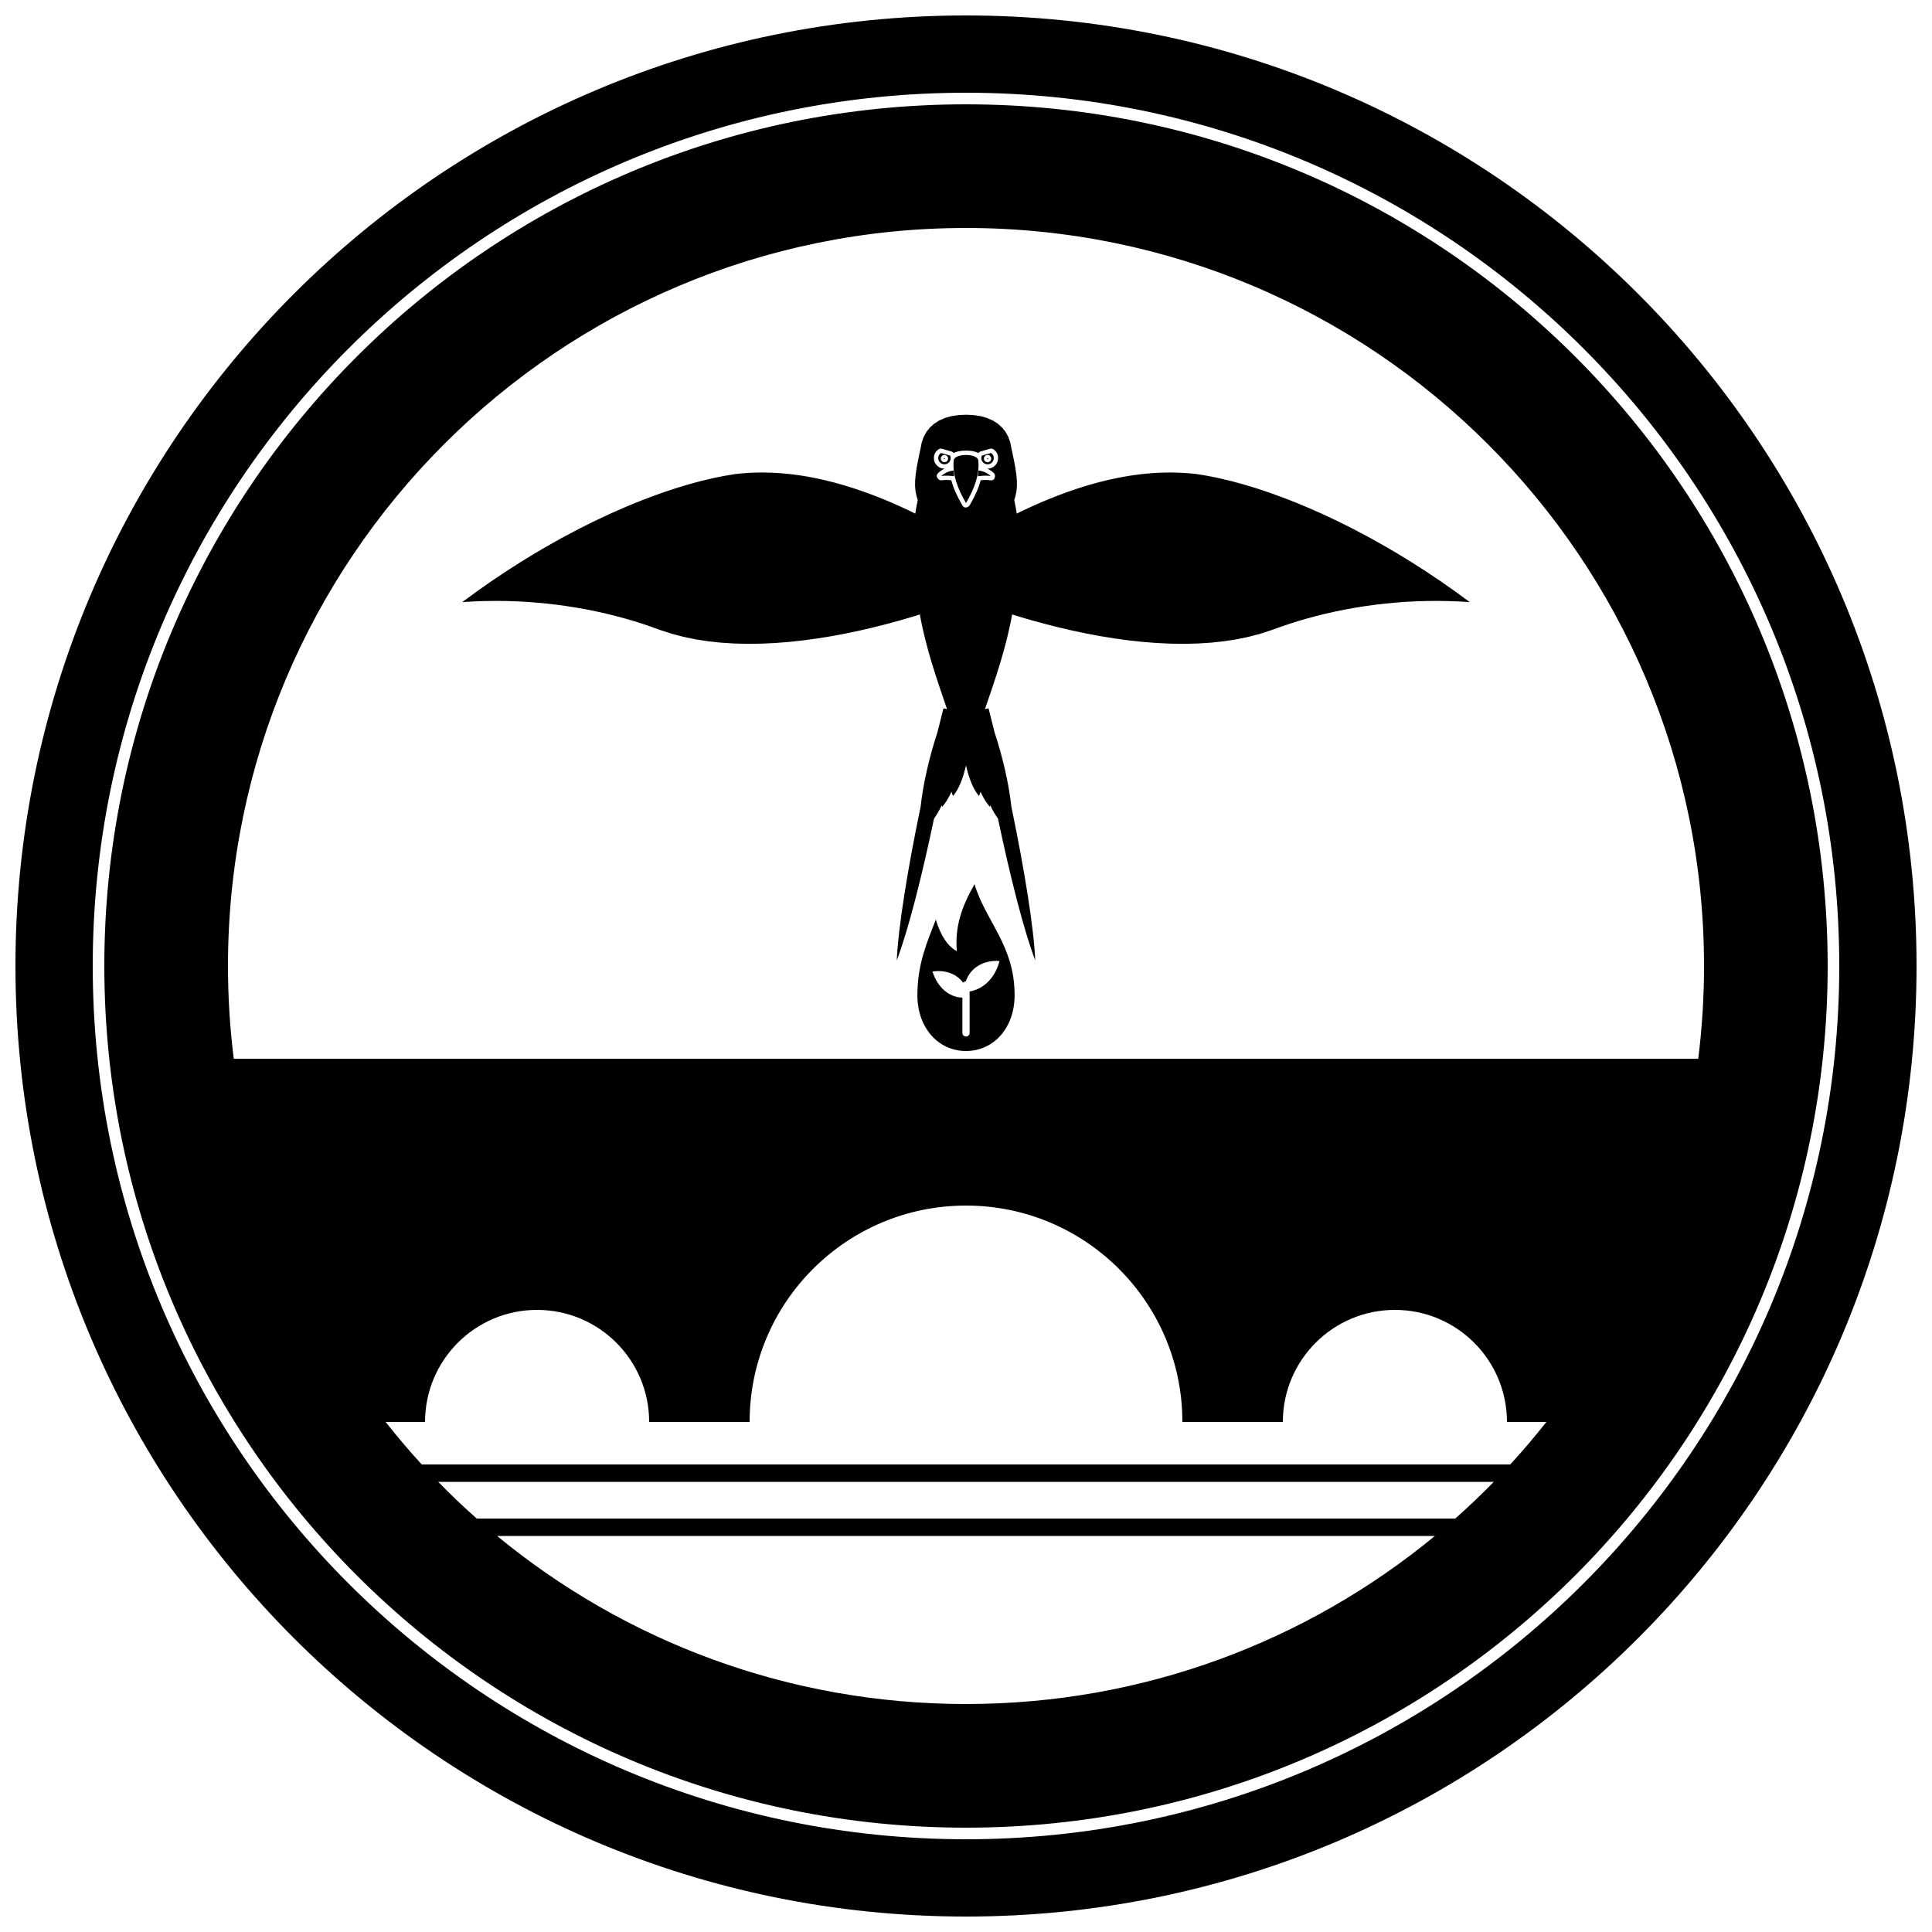
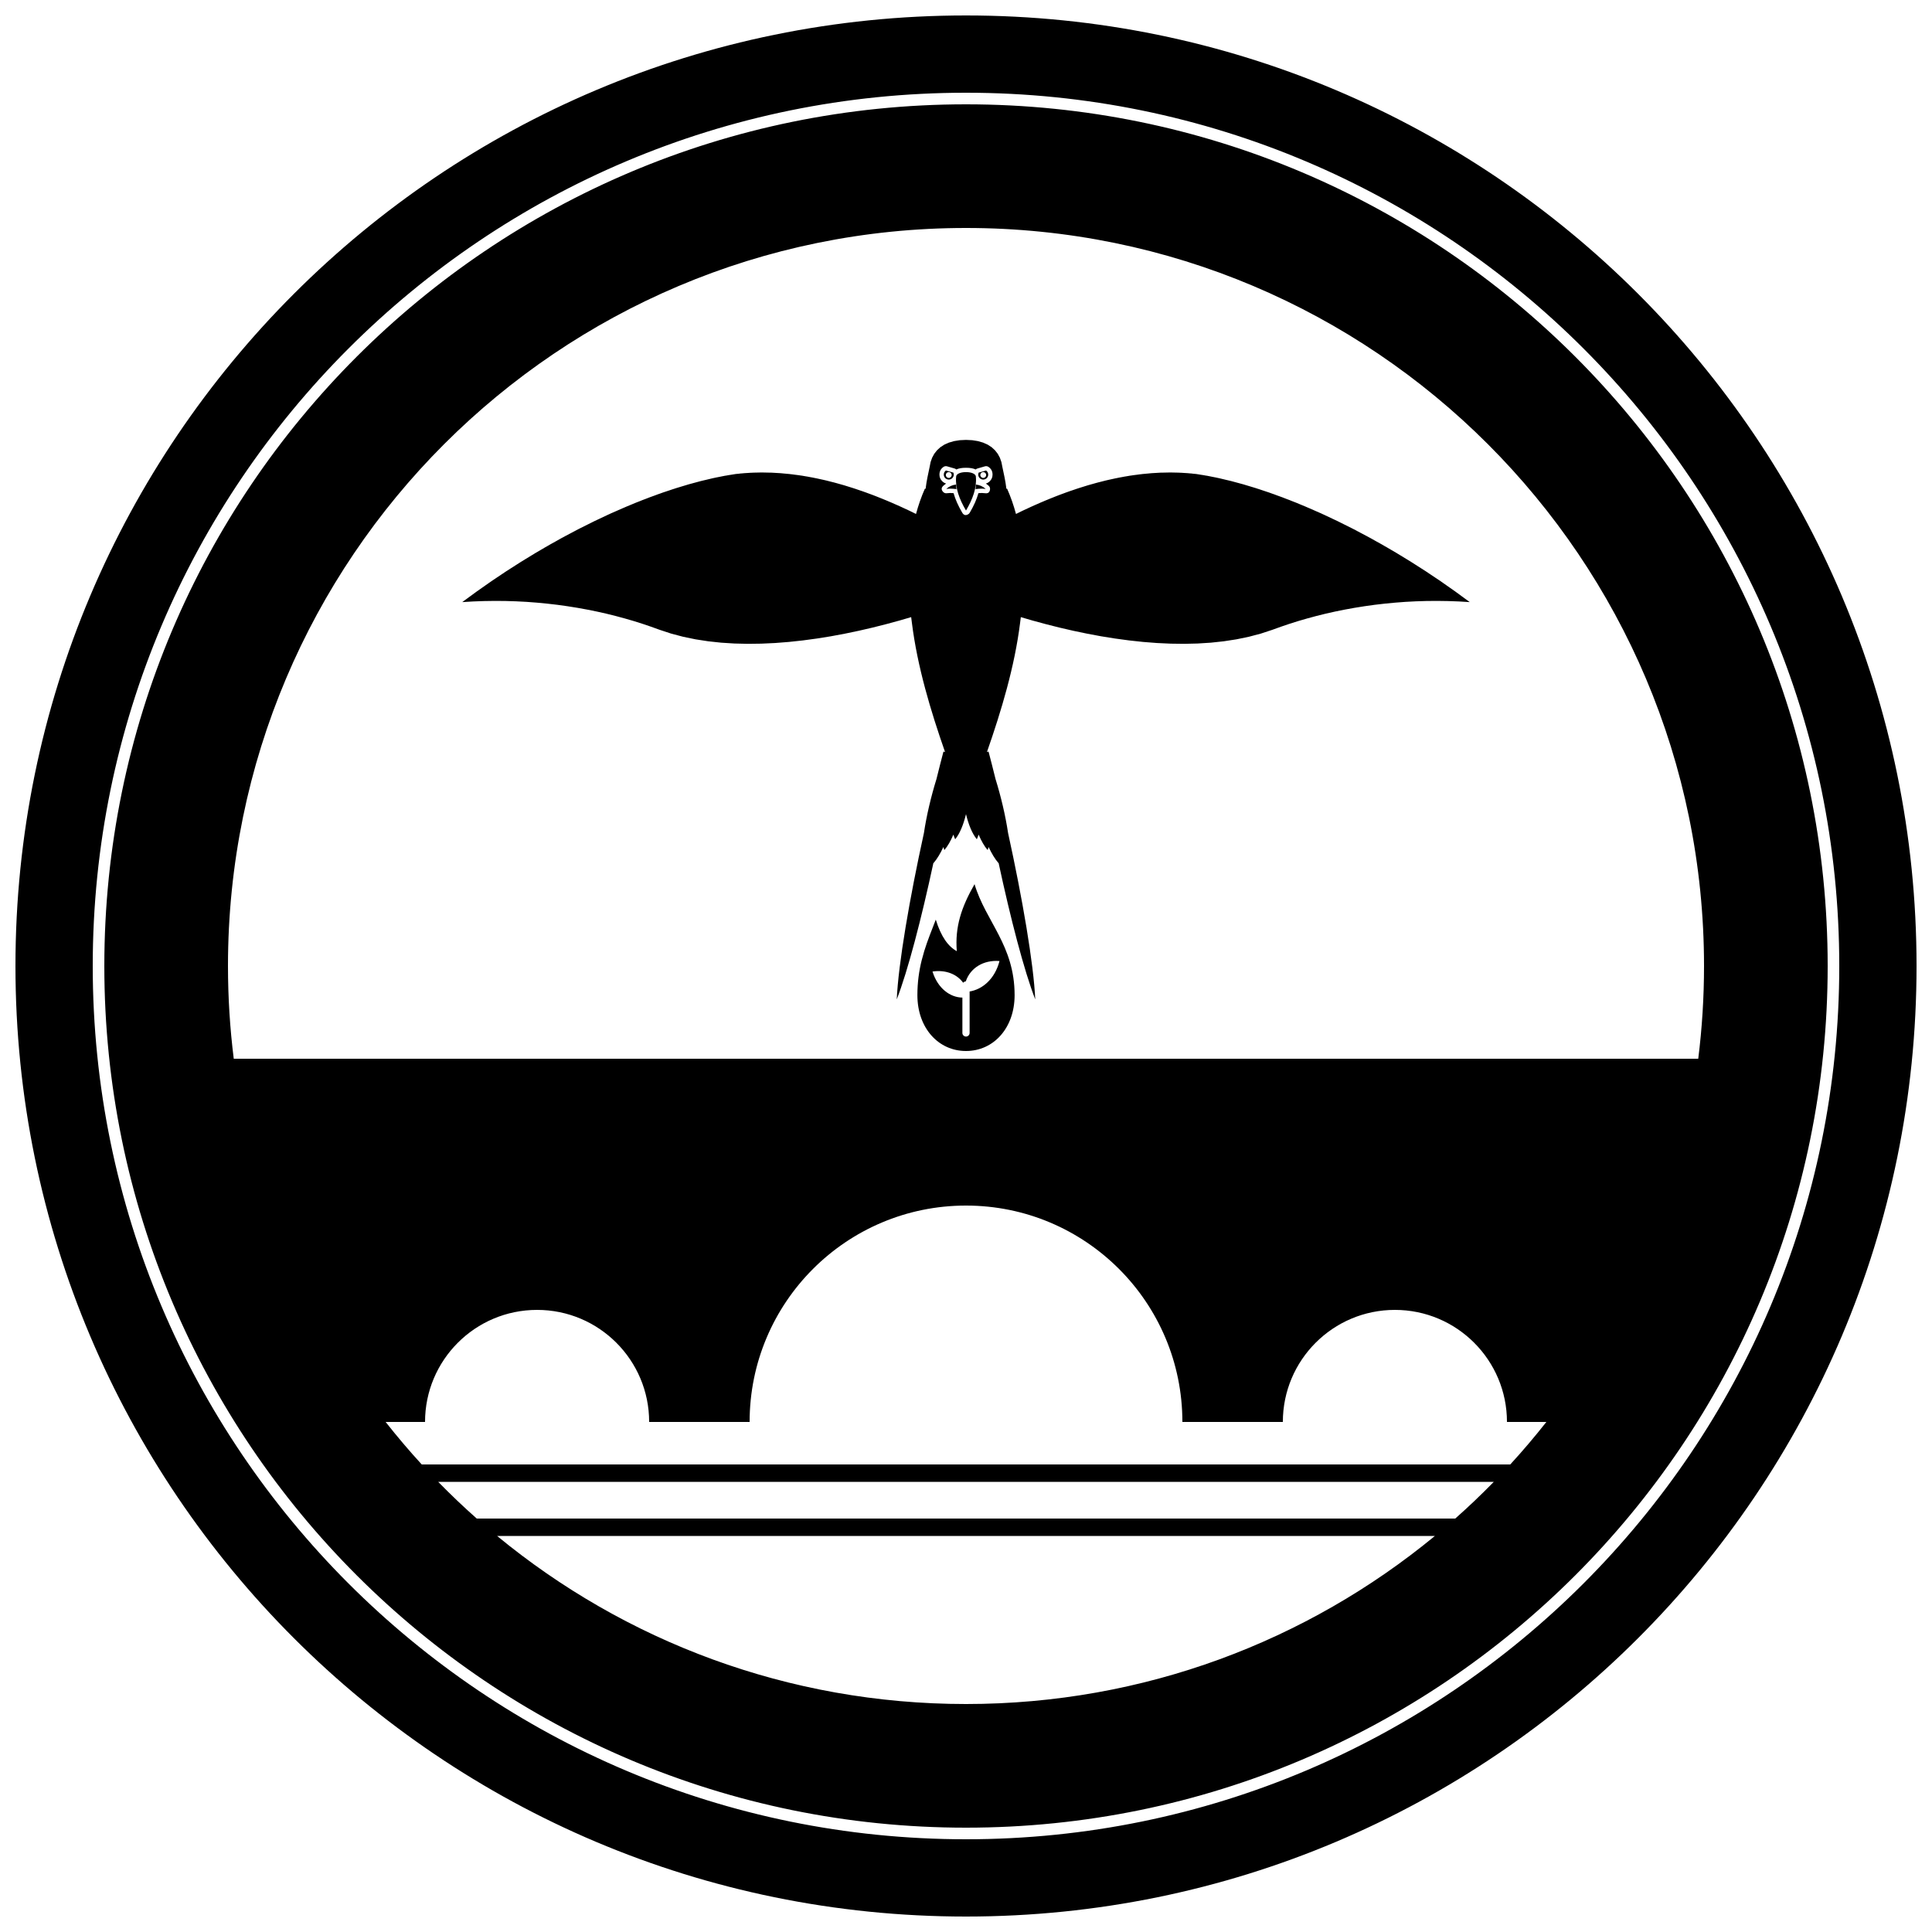
<svg xmlns="http://www.w3.org/2000/svg" viewBox="0 0 1000 1000" role="img" aria-label="קריית חינוך דרור · משלחת לגרמניה 2026">
-   <path fill="#000000" d="M8 500C8 228.28 228.28 8 500 8C771.72 8 992 228.28 992 500C992 771.72 771.72 992 500 992C228.28 992 8 771.72 8 500ZM48 500C48 749.63 250.37 952 500 952C749.63 952 952 749.63 952 500C952 250.37 749.63 48 500 48C250.37 48 48 250.37 48 500ZM54 500C54 253.68 253.68 54 500 54C746.32 54 946 253.68 946 500C946 746.32 746.32 946 500 946C253.68 946 54 746.32 54 500ZM118 500C118 516.26 119.02 532.28 120.99 548H879.01C880.98 532.28 882 516.26 882 500C882 289.03 710.97 118 500 118C289.03 118 118 289.03 118 500ZM781.71 758C788.21 750.91 794.45 743.57 800.4 736H780C780 703.97 754.03 678 722 678C689.97 678 664 703.97 664 736H612C612 674.14 561.86 624 500 624C438.14 624 388 674.14 388 736H336C336 703.97 310.03 678 278 678C245.97 678 220 703.97 220 736H199.6C205.55 743.57 211.79 750.91 218.29 758ZM488.33 366.64 490.18 367.02C484.77 351.26 479.2 335.28 476.12 318.04L472.61 319.13L465.71 321.15L458.7 323.05L451.62 324.84L444.47 326.49L437.28 327.99L430.06 329.34L422.82 330.5L415.59 331.48L408.38 332.26L401.22 332.82L394.11 333.15L387.08 333.24L380.13 333.08L373.3 332.65L366.59 331.93L360.04 330.92L353.64 329.6L347.43 327.96L341.41 325.98L337.05 324.41L332.6 322.9L328.04 321.46L323.39 320.11L318.64 318.83L313.81 317.63L308.9 316.53L303.9 315.52L298.84 314.6L293.7 313.78L288.49 313.05L283.22 312.44L277.89 311.93L272.51 311.52L267.07 311.24L261.58 311.07L256.06 311.03L250.49 311.11L244.89 311.31L239.26 311.65L246.82 306.11L254.41 300.79L262.02 295.69L269.64 290.82L277.26 286.17L281.82 283.51V283.49L283.37 282.62L284.86 281.75L287.84 280.1L290.51 278.59L291.55 278.04L292.42 277.56L296.1 275.62L299.13 274.01L299.76 273.69L299.93 273.6L307.39 269.88L307.55 269.8L307.68 269.73L309.33 268.96L314.75 266.4L315.25 266.18L316.11 265.77L319.18 264.43L322.03 263.17L323.1 262.72L324.43 262.14L326.4 261.33L329.2 260.16L331.29 259.35L332.59 258.82L334.07 258.27L336.24 257.42L338.91 256.46L340.58 255.83L341.55 255.5L343.14 254.92L346.52 253.8L348.38 253.17L349.1 252.95L349.89 252.68L354.83 251.19L355.96 250.85L356.11 250.8L356.48 250.69L362.88 248.96L363.07 248.92L363.3 248.86L365.19 248.42L369.08 247.49L369.59 247.39L370.38 247.21L372.45 246.81L375.07 246.28L376.23 246.1L377.17 245.92L378.14 245.78L380.83 245.34L382.56 245.18L383.15 245.09L384.12 245.02L385.41 244.9L387.31 244.79L388.42 244.71L389.06 244.69L390.02 244.64L392.97 244.58L393.73 244.56L393.95 244.57L394.66 244.56L398.44 244.64L399.07 244.65L399.17 244.65L399.31 244.65L403.98 244.92L404.28 244.95L404.42 244.96L405.52 245.07L408.69 245.36L409.19 245.43L409.82 245.49L411.65 245.74L413.4 245.96L414.15 246.08L415.23 246.23L416.89 246.52L418.13 246.72L419.3 246.95L420.67 247.19L421.81 247.43L422.88 247.64L424.63 248.03L426.12 248.35L426.88 248.53L427.65 248.7L429.9 249.28L431.6 249.7L432.14 249.85L432.42 249.92L436.82 251.16L437.09 251.24L437.11 251.24L437.22 251.28L442.02 252.78L442.33 252.89L442.59 252.97L444.01 253.46L446.82 254.41L447.41 254.63L448.11 254.87L449.69 255.46L451.64 256.18L452.76 256.61L453.64 256.95L454.93 257.47L456.47 258.08L457.97 258.7L459.17 259.19L460.12 259.6L461.3 260.09L463.05 260.87L464.72 261.59L465.74 262.06L466.13 262.23L467.66 262.94L470.26 264.14L470.76 264.38L470.97 264.48L473.74 265.84C474.09 263.5 474.51 261.15 475.03 258.77L474.46 256.99L473.89 254.38L473.64 251.6L473.68 248.65L473.96 245.57L474.42 242.36L475.03 239.04L475.73 235.62L476.48 232.13L477.08 229.02L478.09 226.18L479.48 223.61L481.28 221.34L483.46 219.36L486.01 217.71L488.95 216.4L492.27 215.44L495.95 214.86L500 214.66L504.05 214.86L507.73 215.44L511.05 216.4L513.99 217.71L516.54 219.36L518.72 221.34L520.52 223.61L521.91 226.18L522.92 229.02L523.52 232.13L524.27 235.62L524.97 239.04L525.58 242.36L526.04 245.57L526.32 248.65L526.36 251.6L526.11 254.38L525.54 256.99L524.97 258.77C525.49 261.15 525.91 263.5 526.26 265.84L529.03 264.48L529.24 264.38L529.74 264.14L532.34 262.94L533.87 262.23L534.26 262.06L535.28 261.59L536.95 260.87L538.7 260.09L539.88 259.6L540.83 259.19L542.03 258.7L543.53 258.08L545.07 257.47L546.36 256.95L547.24 256.61L548.36 256.18L550.31 255.46L551.89 254.87L552.59 254.63L553.18 254.41L555.99 253.46L557.41 252.97L557.67 252.89L557.98 252.78L562.78 251.28L562.89 251.24L562.91 251.24L563.18 251.16L567.58 249.92L567.86 249.85L568.4 249.7L570.1 249.28L572.35 248.7L573.12 248.53L573.88 248.35L575.37 248.03L577.12 247.64L578.19 247.43L579.33 247.19L580.7 246.95L581.87 246.72L583.11 246.52L584.77 246.23L585.85 246.08L586.6 245.96L588.35 245.74L590.18 245.49L590.81 245.43L591.31 245.36L594.48 245.07L595.58 244.96L595.72 244.95L596.02 244.92L600.69 244.65L600.83 244.65L600.93 244.65L601.56 244.64L605.34 244.56L606.05 244.57L606.27 244.56L607.03 244.58L609.98 244.64L610.94 244.69L611.58 244.71L612.69 244.79L614.59 244.9L615.88 245.02L616.85 245.09L617.44 245.18L619.17 245.34L621.86 245.78L622.83 245.92L623.77 246.1L624.93 246.28L627.55 246.81L629.62 247.21L630.41 247.39L630.92 247.49L634.81 248.42L636.7 248.86L636.93 248.92L637.12 248.96L643.52 250.69L643.89 250.8L644.04 250.85L645.17 251.19L650.11 252.68L650.9 252.95L651.62 253.17L653.48 253.8L656.86 254.92L658.45 255.5L659.42 255.83L661.09 256.46L663.76 257.42L665.93 258.27L667.41 258.82L668.71 259.35L670.8 260.16L673.6 261.33L675.57 262.14L676.9 262.72L677.97 263.17L680.82 264.43L683.89 265.77L684.75 266.18L685.25 266.4L690.67 268.96L692.32 269.73L692.45 269.8L692.61 269.88L700.07 273.6L700.24 273.69L700.87 274.01L703.9 275.62L707.58 277.56L708.45 278.04L709.49 278.59L712.16 280.1L715.14 281.75L716.63 282.62L718.18 283.49V283.51L722.74 286.17L730.36 290.82L737.98 295.69L745.59 300.79L753.18 306.11L760.74 311.65L755.11 311.31L749.51 311.11L743.94 311.03L738.42 311.07L732.93 311.24L727.49 311.52L722.11 311.93L716.78 312.44L711.51 313.05L706.3 313.78L701.16 314.6L696.1 315.52L691.1 316.53L686.19 317.63L681.36 318.83L676.61 320.11L671.96 321.46L667.4 322.9L662.95 324.41L658.59 325.98L652.57 327.96L646.36 329.6L639.96 330.92L633.41 331.93L626.7 332.65L619.87 333.08L612.92 333.24L605.89 333.15L598.78 332.82L591.62 332.26L584.41 331.48L577.18 330.5L569.94 329.34L562.72 327.99L555.53 326.49L548.38 324.84L541.3 323.05L534.29 321.15L527.39 319.13L523.88 318.04C520.8 335.28 515.23 351.26 509.82 367.02L511.67 366.64C512.72 370.69 513.76 374.86 514.8 379.1C519.01 391.87 522.24 405.92 523.49 417.58C530.08 449.19 535.08 479.78 535.84 497.12C529.95 481.67 522.83 453.66 516.55 423.7C515.16 421.79 513.82 419.47 512.56 416.83C512.49 417.09 512.41 417.35 512.32 417.6C510.58 415.66 508.96 412.98 507.51 409.8C507.28 410.59 507.02 411.32 506.72 412C503.8 408.65 501.5 402.83 500 396.17C498.5 402.83 496.2 408.65 493.28 412C492.98 411.32 492.72 410.59 492.49 409.8C491.04 412.98 489.42 415.66 487.68 417.6C487.59 417.35 487.51 417.09 487.44 416.83C486.18 419.47 484.84 421.79 483.45 423.7C477.17 453.66 470.05 481.67 464.16 497.12C464.92 479.78 469.92 449.19 476.51 417.58C477.76 405.92 480.99 391.87 485.2 379.1C486.24 374.86 487.28 370.69 488.33 366.64ZM742.71 795H257.29C323.28 849.36 407.83 882 500 882C592.17 882 676.72 849.36 742.71 795ZM753.24 786C760.12 779.91 766.77 773.57 773.19 767H226.81C233.23 773.57 239.88 779.91 246.76 786ZM504.42 457.64C510.2 477.02 525.16 489.26 525.16 515.1C525.16 532.1 514.28 544 500 544C485.72 544 474.84 532.1 474.84 515.1C474.84 498.78 479.94 487.56 484.36 476C487.08 484.84 490.82 489.94 495.24 492.32C494.22 479.74 497.62 469.54 504.42 457.64ZM483.38 237.1Q483.38 239.36 484.98 240.97Q486.58 242.57 488.84 242.57L488.91 242.57Q487.2 243.39 485.73 244.71Q484.9 245.46 484.86 246.25Q484.82 247.04 485.57 247.87Q486.36 248.75 487.53 248.59Q489.73 248.29 492.39 248.58Q494.03 254.66 498.07 261.49Q498.64 262.46 499.41 262.65Q500.18 262.85 501.14 262.28Q501.64 261.99 501.93 261.49Q505.97 254.66 507.61 248.58Q510.27 248.29 512.47 248.59Q513.58 248.75 514.21 248.27Q514.84 247.79 514.99 246.68Q515.15 245.5 514.27 244.71Q512.8 243.39 511.09 242.57L511.16 242.57Q513.42 242.57 515.02 240.97Q516.62 239.36 516.62 237.1Q516.62 234.24 514.27 232.61Q513.39 232 512.37 232.29L507.57 233.68Q506.8 233.9 506.37 234.51Q504.22 233.25 500 233.25Q495.78 233.25 493.63 234.51Q493.2 233.9 492.43 233.68L487.63 232.29Q486.61 232 485.73 232.61Q483.38 234.24 483.38 237.1ZM501.87 513.19C508.51 512.1 514.93 506.76 517.34 497.42C508.95 496.8 502.26 501.01 499.88 507.96C499.33 508 498.85 508.27 498.53 508.67C495.39 504.31 489.61 501.83 482.66 502.86C485.36 511.56 491.76 516.28 498.13 516.35V534.65C498.13 535.68 498.97 536.52 500 536.52C501.03 536.52 501.87 535.68 501.87 534.65ZM493.62 238.51C493.62 234.48 506.38 234.48 506.38 238.51C507.06 245.57 504.37 252.96 500 260.35C495.63 252.96 492.94 245.57 493.62 238.51ZM485.62 237.1C485.62 236 486.17 235.03 487.01 234.45L491.81 235.83C491.98 236.22 492.07 236.65 492.07 237.1C492.07 238.88 490.63 240.33 488.84 240.33C487.06 240.33 485.62 238.88 485.62 237.1ZM507.93 237.1C507.93 236.65 508.02 236.22 508.19 235.83L512.99 234.45C513.83 235.03 514.38 236 514.38 237.1C514.38 238.88 512.94 240.33 511.16 240.33C509.37 240.33 507.93 238.88 507.93 237.1ZM493.55 243.55 493.82 246.51Q490.19 245.97 487.23 246.37Q489.92 243.96 493.55 243.55ZM506.45 243.55Q510.08 243.96 512.77 246.37Q509.81 245.97 506.18 246.51ZM486.96 237.37C486.96 238.41 487.81 239.25 488.84 239.25C489.88 239.25 490.73 238.41 490.73 237.37C490.73 236.33 489.88 235.49 488.84 235.49C487.81 235.49 486.96 236.33 486.96 237.37ZM509.27 237.37C509.27 238.41 510.12 239.25 511.16 239.25C512.19 239.25 513.04 238.41 513.04 237.37C513.04 236.33 512.19 235.49 511.16 235.49C510.12 235.49 509.27 236.33 509.27 237.37ZM511.51 237.37Q511.51 237.73 511.16 237.73Q510.82 237.73 510.8 237.41L511.49 237.21Q511.51 237.28 511.51 237.37ZM488.51 237.21 489.2 237.41Q489.18 237.73 488.84 237.73Q488.49 237.73 488.49 237.37Q488.49 237.28 488.51 237.21Z" />
+   <path fill="#000000" d="M8 500C8 228.28 228.28 8 500 8C771.72 8 992 228.28 992 500C992 771.72 771.72 992 500 992C228.28 992 8 771.72 8 500ZM48 500C48 749.63 250.37 952 500 952C749.63 952 952 749.63 952 500C952 250.37 749.63 48 500 48C250.37 48 48 250.37 48 500ZM54 500C54 253.68 253.68 54 500 54C746.32 54 946 253.68 946 500C946 746.32 746.32 946 500 946C253.68 946 54 746.32 54 500ZM118 500C118 516.26 119.02 532.28 120.99 548H879.01C880.98 532.28 882 516.26 882 500C882 289.03 710.97 118 500 118C289.03 118 118 289.03 118 500ZM781.71 758C788.21 750.91 794.45 743.57 800.4 736H780C780 703.97 754.03 678 722 678C689.97 678 664 703.97 664 736H612C612 674.14 561.86 624 500 624C438.14 624 388 674.14 388 736H336C336 703.97 310.03 678 278 678C245.97 678 220 703.97 220 736H199.6C205.55 743.57 211.79 750.91 218.29 758ZM488.33 389.03 489.14 389.2C481.68 367.83 474.84 345.12 472 322.4C471.86 321.41 471.74 320.41 471.62 319.42L465.71 321.15L458.7 323.05L451.62 324.84L444.47 326.49L437.28 327.99L430.06 329.34L422.82 330.5L415.59 331.48L408.38 332.26L401.22 332.82L394.11 333.15L387.08 333.24L380.13 333.08L373.3 332.65L366.59 331.93L360.04 330.92L353.64 329.6L347.43 327.96L341.41 325.98L337.05 324.41L332.6 322.9L328.04 321.46L323.39 320.11L318.64 318.83L313.81 317.63L308.9 316.53L303.9 315.52L298.84 314.6L293.7 313.78L288.49 313.05L283.22 312.44L277.89 311.93L272.51 311.52L267.07 311.24L261.58 311.07L256.06 311.03L250.49 311.11L244.89 311.31L239.26 311.65L246.82 306.11L254.41 300.79L262.02 295.69L269.64 290.82L277.26 286.17L281.82 283.51V283.49L283.37 282.62L284.86 281.75L287.84 280.1L290.51 278.59L291.55 278.04L292.42 277.56L296.1 275.62L299.13 274.01L299.76 273.69L299.93 273.6L307.39 269.88L307.55 269.8L307.68 269.73L309.33 268.96L314.75 266.4L315.25 266.18L316.11 265.77L319.18 264.43L322.03 263.17L323.1 262.72L324.43 262.14L326.4 261.33L329.2 260.16L331.29 259.35L332.59 258.82L334.07 258.27L336.24 257.42L338.91 256.46L340.58 255.83L341.55 255.5L343.14 254.92L346.52 253.8L348.38 253.17L349.1 252.95L349.89 252.68L354.83 251.19L355.96 250.85L356.11 250.8L356.48 250.69L362.88 248.96L363.07 248.92L363.3 248.86L365.19 248.42L369.08 247.49L369.59 247.39L370.38 247.21L372.45 246.81L375.07 246.28L376.23 246.1L377.17 245.92L378.14 245.78L380.83 245.34L382.56 245.18L383.15 245.09L384.12 245.02L385.41 244.9L387.31 244.79L388.42 244.71L389.06 244.69L390.02 244.64L392.97 244.58L393.73 244.56L393.95 244.57L394.66 244.56L398.44 244.64L399.07 244.65L399.17 244.65L399.31 244.65L403.98 244.92L404.28 244.95L404.42 244.96L405.52 245.07L408.69 245.36L409.19 245.43L409.82 245.49L411.65 245.74L413.4 245.96L414.15 246.08L415.23 246.23L416.89 246.52L418.13 246.72L419.3 246.95L420.67 247.19L421.81 247.43L422.88 247.64L424.63 248.03L426.12 248.35L426.88 248.53L427.65 248.7L429.9 249.28L431.6 249.7L432.14 249.85L432.42 249.92L436.82 251.16L437.09 251.24L437.11 251.24L437.22 251.28L442.02 252.78L442.33 252.89L442.59 252.97L444.01 253.46L446.82 254.41L447.41 254.63L448.11 254.87L449.69 255.46L451.64 256.18L452.76 256.61L453.64 256.95L454.93 257.47L456.47 258.08L457.97 258.7L459.17 259.19L460.12 259.6L461.3 260.09L463.05 260.87L464.72 261.59L465.74 262.06L466.13 262.23L467.66 262.94L470.26 264.14L470.76 264.38L470.97 264.48L474.13 266.03C475.34 261.51 476.86 257.14 478.72 252.96H479.12L479.17 252.42L479.54 249.85L480.02 247.2L480.59 244.47L481.18 241.67L481.67 239.19L482.47 236.91L483.59 234.86L485.02 233.04L486.76 231.46L488.81 230.13L491.16 229.09L493.81 228.32L496.76 227.85L500 227.69L503.24 227.85L506.19 228.32L508.84 229.09L511.19 230.13L513.24 231.46L514.98 233.04L516.41 234.86L517.53 236.91L518.33 239.19L518.82 241.67L519.41 244.47L519.98 247.2L520.46 249.85L520.83 252.42L520.88 252.96H521.28C523.14 257.14 524.66 261.51 525.87 266.03L529.03 264.48L529.24 264.38L529.74 264.14L532.34 262.94L533.87 262.23L534.26 262.06L535.28 261.59L536.95 260.87L538.7 260.09L539.88 259.6L540.83 259.19L542.03 258.7L543.53 258.08L545.07 257.47L546.36 256.95L547.24 256.61L548.36 256.18L550.31 255.46L551.89 254.87L552.59 254.63L553.18 254.41L555.99 253.46L557.41 252.97L557.67 252.89L557.98 252.78L562.78 251.28L562.89 251.24L562.91 251.24L563.18 251.16L567.58 249.92L567.86 249.85L568.4 249.7L570.1 249.28L572.35 248.7L573.12 248.53L573.88 248.35L575.37 248.03L577.12 247.64L578.19 247.43L579.33 247.19L580.7 246.95L581.87 246.72L583.11 246.52L584.77 246.23L585.85 246.08L586.6 245.96L588.35 245.74L590.18 245.49L590.81 245.43L591.31 245.36L594.48 245.07L595.58 244.96L595.72 244.95L596.02 244.92L600.69 244.65L600.83 244.65L600.93 244.65L601.56 244.64L605.34 244.56L606.05 244.57L606.27 244.56L607.03 244.58L609.98 244.64L610.94 244.69L611.58 244.71L612.69 244.79L614.59 244.9L615.88 245.02L616.85 245.09L617.44 245.18L619.17 245.34L621.86 245.78L622.83 245.92L623.77 246.1L624.93 246.28L627.55 246.81L629.62 247.21L630.41 247.39L630.92 247.49L634.81 248.42L636.7 248.86L636.93 248.92L637.12 248.96L643.52 250.69L643.89 250.8L644.04 250.85L645.17 251.19L650.11 252.68L650.9 252.95L651.62 253.17L653.48 253.8L656.86 254.92L658.45 255.5L659.42 255.83L661.09 256.46L663.76 257.42L665.93 258.27L667.41 258.82L668.71 259.35L670.8 260.16L673.6 261.33L675.57 262.14L676.9 262.72L677.97 263.17L680.82 264.43L683.89 265.77L684.75 266.18L685.25 266.4L690.67 268.96L692.32 269.73L692.45 269.8L692.61 269.88L700.07 273.6L700.24 273.69L700.87 274.01L703.9 275.62L707.58 277.56L708.45 278.04L709.49 278.59L712.16 280.1L715.14 281.75L716.63 282.62L718.18 283.49V283.51L722.74 286.17L730.36 290.82L737.98 295.69L745.59 300.79L753.18 306.11L760.74 311.65L755.11 311.31L749.51 311.11L743.94 311.03L738.42 311.07L732.93 311.24L727.49 311.52L722.11 311.93L716.78 312.44L711.51 313.05L706.3 313.78L701.16 314.6L696.1 315.52L691.1 316.53L686.19 317.63L681.36 318.83L676.61 320.11L671.96 321.46L667.4 322.9L662.95 324.41L658.59 325.98L652.57 327.96L646.36 329.6L639.96 330.92L633.41 331.93L626.7 332.65L619.87 333.08L612.92 333.24L605.89 333.15L598.78 332.82L591.62 332.26L584.41 331.48L577.18 330.5L569.94 329.34L562.72 327.99L555.53 326.49L548.38 324.84L541.3 323.05L534.29 321.15L528.38 319.42C528.26 320.41 528.14 321.41 528 322.4C525.16 345.12 518.32 367.83 510.86 389.2L511.67 389.03C512.88 393.63 514.09 398.37 515.28 403.21C518.14 412.43 520.44 422.23 521.78 431.16C529.19 464.95 535.01 498.77 535.84 517.28C530.05 502.36 523.06 475.46 516.85 446.55Q516.83 446.63 516.8 446.72C514.99 444.62 513.28 441.78 511.71 438.42C511.55 438.97 511.39 439.5 511.2 440C509.48 438.01 507.92 435.25 506.53 431.99C506.26 432.86 505.95 433.67 505.6 434.4C503.2 431.49 501.31 426.82 500 421.39C498.69 426.82 496.8 431.49 494.4 434.4C494.05 433.67 493.74 432.86 493.47 431.99C492.08 435.25 490.52 438.01 488.8 440C488.61 439.5 488.45 438.97 488.29 438.42C486.72 441.78 485.01 444.62 483.2 446.72C483.18 446.66 483.17 446.6 483.15 446.55C476.94 475.46 469.95 502.36 464.16 517.28C464.99 498.77 470.81 464.95 478.22 431.16C479.56 422.23 481.86 412.43 484.72 403.21C485.91 398.37 487.12 393.63 488.33 389.03ZM742.71 795H257.29C323.28 849.36 407.83 882 500 882C592.17 882 676.72 849.36 742.71 795ZM753.24 786C760.12 779.91 766.77 773.57 773.19 767H226.81C233.23 773.57 239.88 779.91 246.76 786ZM504.42 457.64C510.2 477.02 525.16 489.26 525.16 515.1C525.16 532.1 514.28 544 500 544C485.72 544 474.84 532.1 474.84 515.1C474.84 508.37 475.71 502.5 477.04 497.12Q477.71 494.76 478.39 492.26C480.15 486.56 482.33 481.32 484.36 476C487.08 484.84 490.82 489.94 495.24 492.32C494.22 479.74 497.62 469.54 504.42 457.64ZM486.26 245.65Q486.26 247.64 487.66 249.05Q488.58 249.97 489.73 250.3Q488.98 250.78 488.29 251.41Q487.45 252.16 487.41 252.95Q487.37 253.74 488.12 254.57Q488.92 255.45 490.09 255.29Q491.67 255.07 493.57 255.25Q494.91 260.04 498.07 265.39Q498.64 266.35 499.41 266.55Q500.18 266.75 501.14 266.18Q501.64 265.89 501.93 265.39Q505.09 260.04 506.43 255.25Q508.33 255.07 509.91 255.29Q512.13 255.6 512.43 253.38Q512.6 252.2 511.71 251.41Q511.02 250.78 510.27 250.3Q511.42 249.97 512.34 249.05Q513.74 247.64 513.74 245.65Q513.74 243.14 511.68 241.69Q510.8 241.08 509.77 241.38L505.93 242.49Q505.38 242.64 505.01 243Q503.2 242.12 500 242.12Q496.8 242.12 494.99 243Q494.62 242.64 494.07 242.49L490.23 241.38Q489.2 241.08 488.32 241.69Q486.26 243.14 486.26 245.65ZM501.87 513.19C508.51 512.1 514.93 506.76 517.34 497.42C508.95 496.8 502.26 501.01 499.88 507.96C499.33 508 498.85 508.27 498.53 508.67C495.39 504.31 489.61 501.83 482.66 502.86C485.36 511.56 491.76 516.28 498.13 516.35V534.65C498.13 535.68 498.97 536.52 500 536.52C501.03 536.52 501.87 535.68 501.87 534.65ZM494.89 246.78C494.89 243.55 505.11 243.55 505.11 246.78C505.64 252.42 503.49 258.34 500 264.25C496.51 258.34 494.36 252.42 494.89 246.78ZM506.34 245.65C506.34 245.29 506.42 244.95 506.55 244.63L510.4 243.53C511.07 243.99 511.5 244.77 511.5 245.65C511.5 247.07 510.35 248.23 508.92 248.23C507.5 248.23 506.34 247.07 506.34 245.65ZM488.5 245.65C488.5 244.77 488.93 243.99 489.6 243.53L493.45 244.63C493.58 244.95 493.66 245.29 493.66 245.65C493.66 247.07 492.5 248.23 491.08 248.23C489.65 248.23 488.5 247.07 488.5 245.65ZM505.16 250.81Q508.06 251.13 510.21 253.07Q507.85 252.74 504.95 253.18ZM494.84 250.81 495.05 253.18Q492.15 252.74 489.79 253.07Q491.94 251.13 494.84 250.81ZM507.42 245.86C507.42 246.7 508.09 247.37 508.92 247.37C509.76 247.37 510.43 246.7 510.43 245.86C510.43 245.03 509.76 244.36 508.92 244.36C508.09 244.36 507.42 245.03 507.42 245.86ZM489.57 245.86C489.57 246.7 490.24 247.37 491.08 247.37C491.91 247.37 492.58 246.7 492.58 245.86C492.58 245.03 491.91 244.36 491.08 244.36C490.24 244.36 489.57 245.03 489.57 245.86Z" />
</svg>
